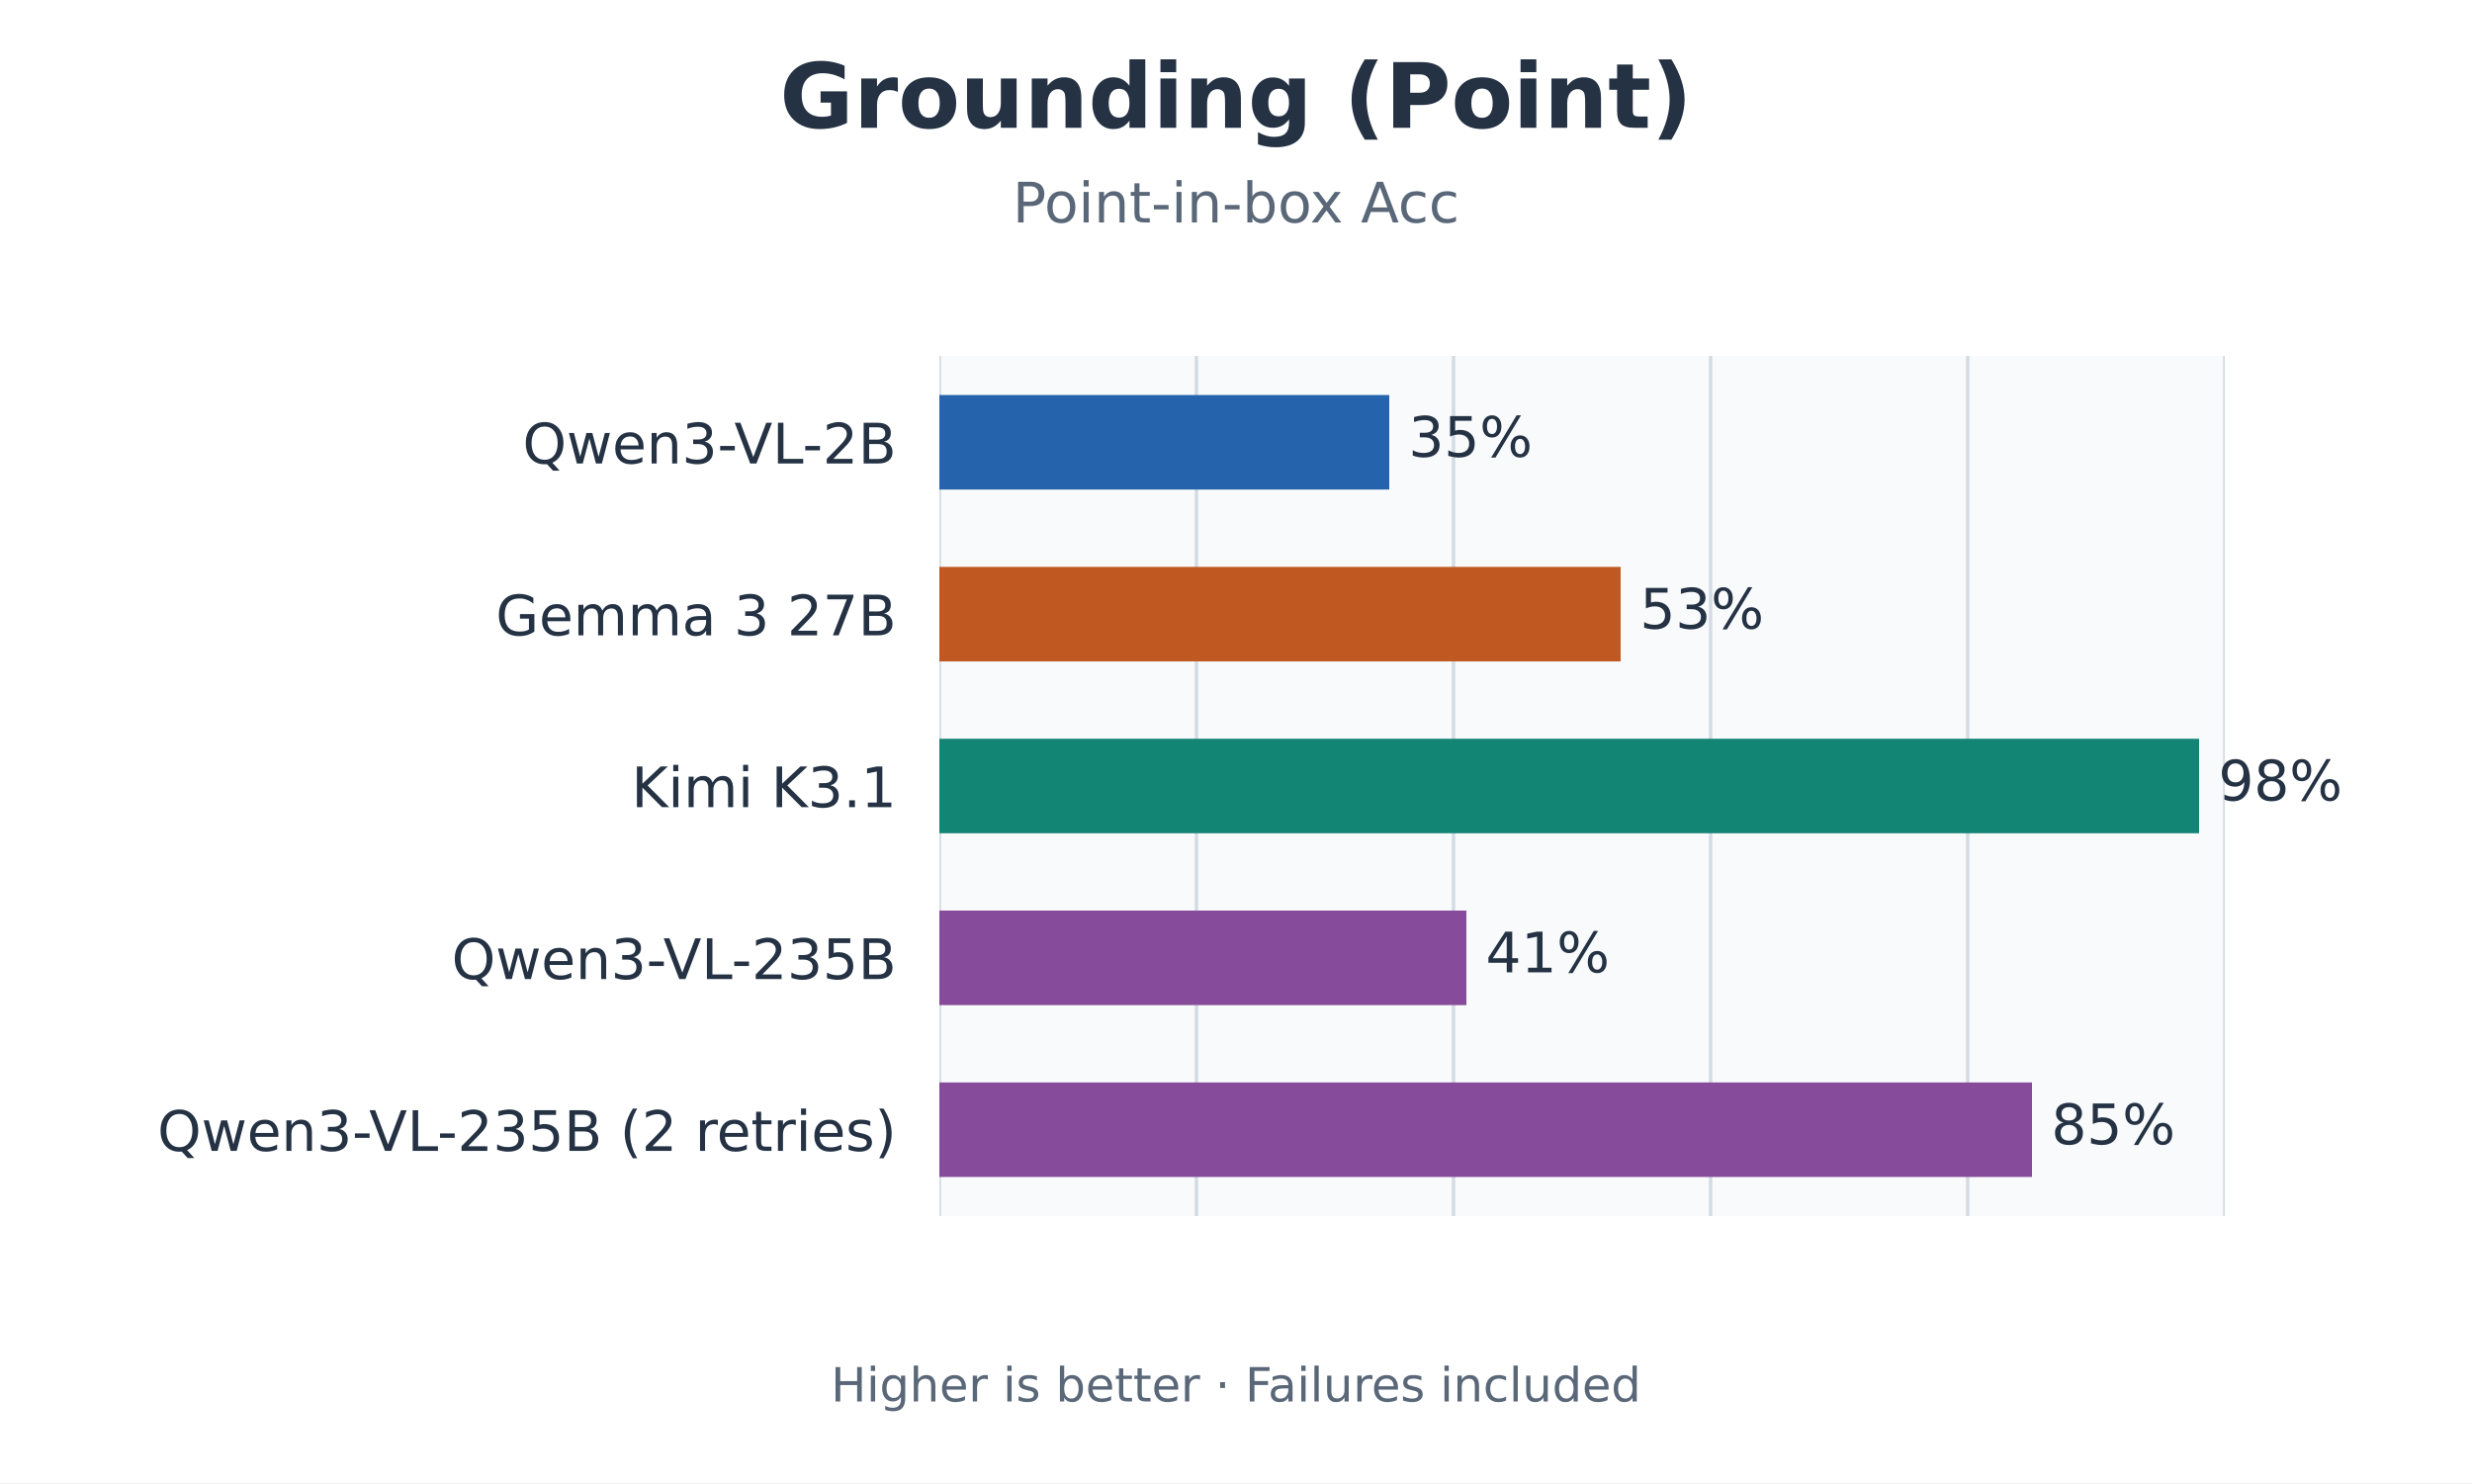
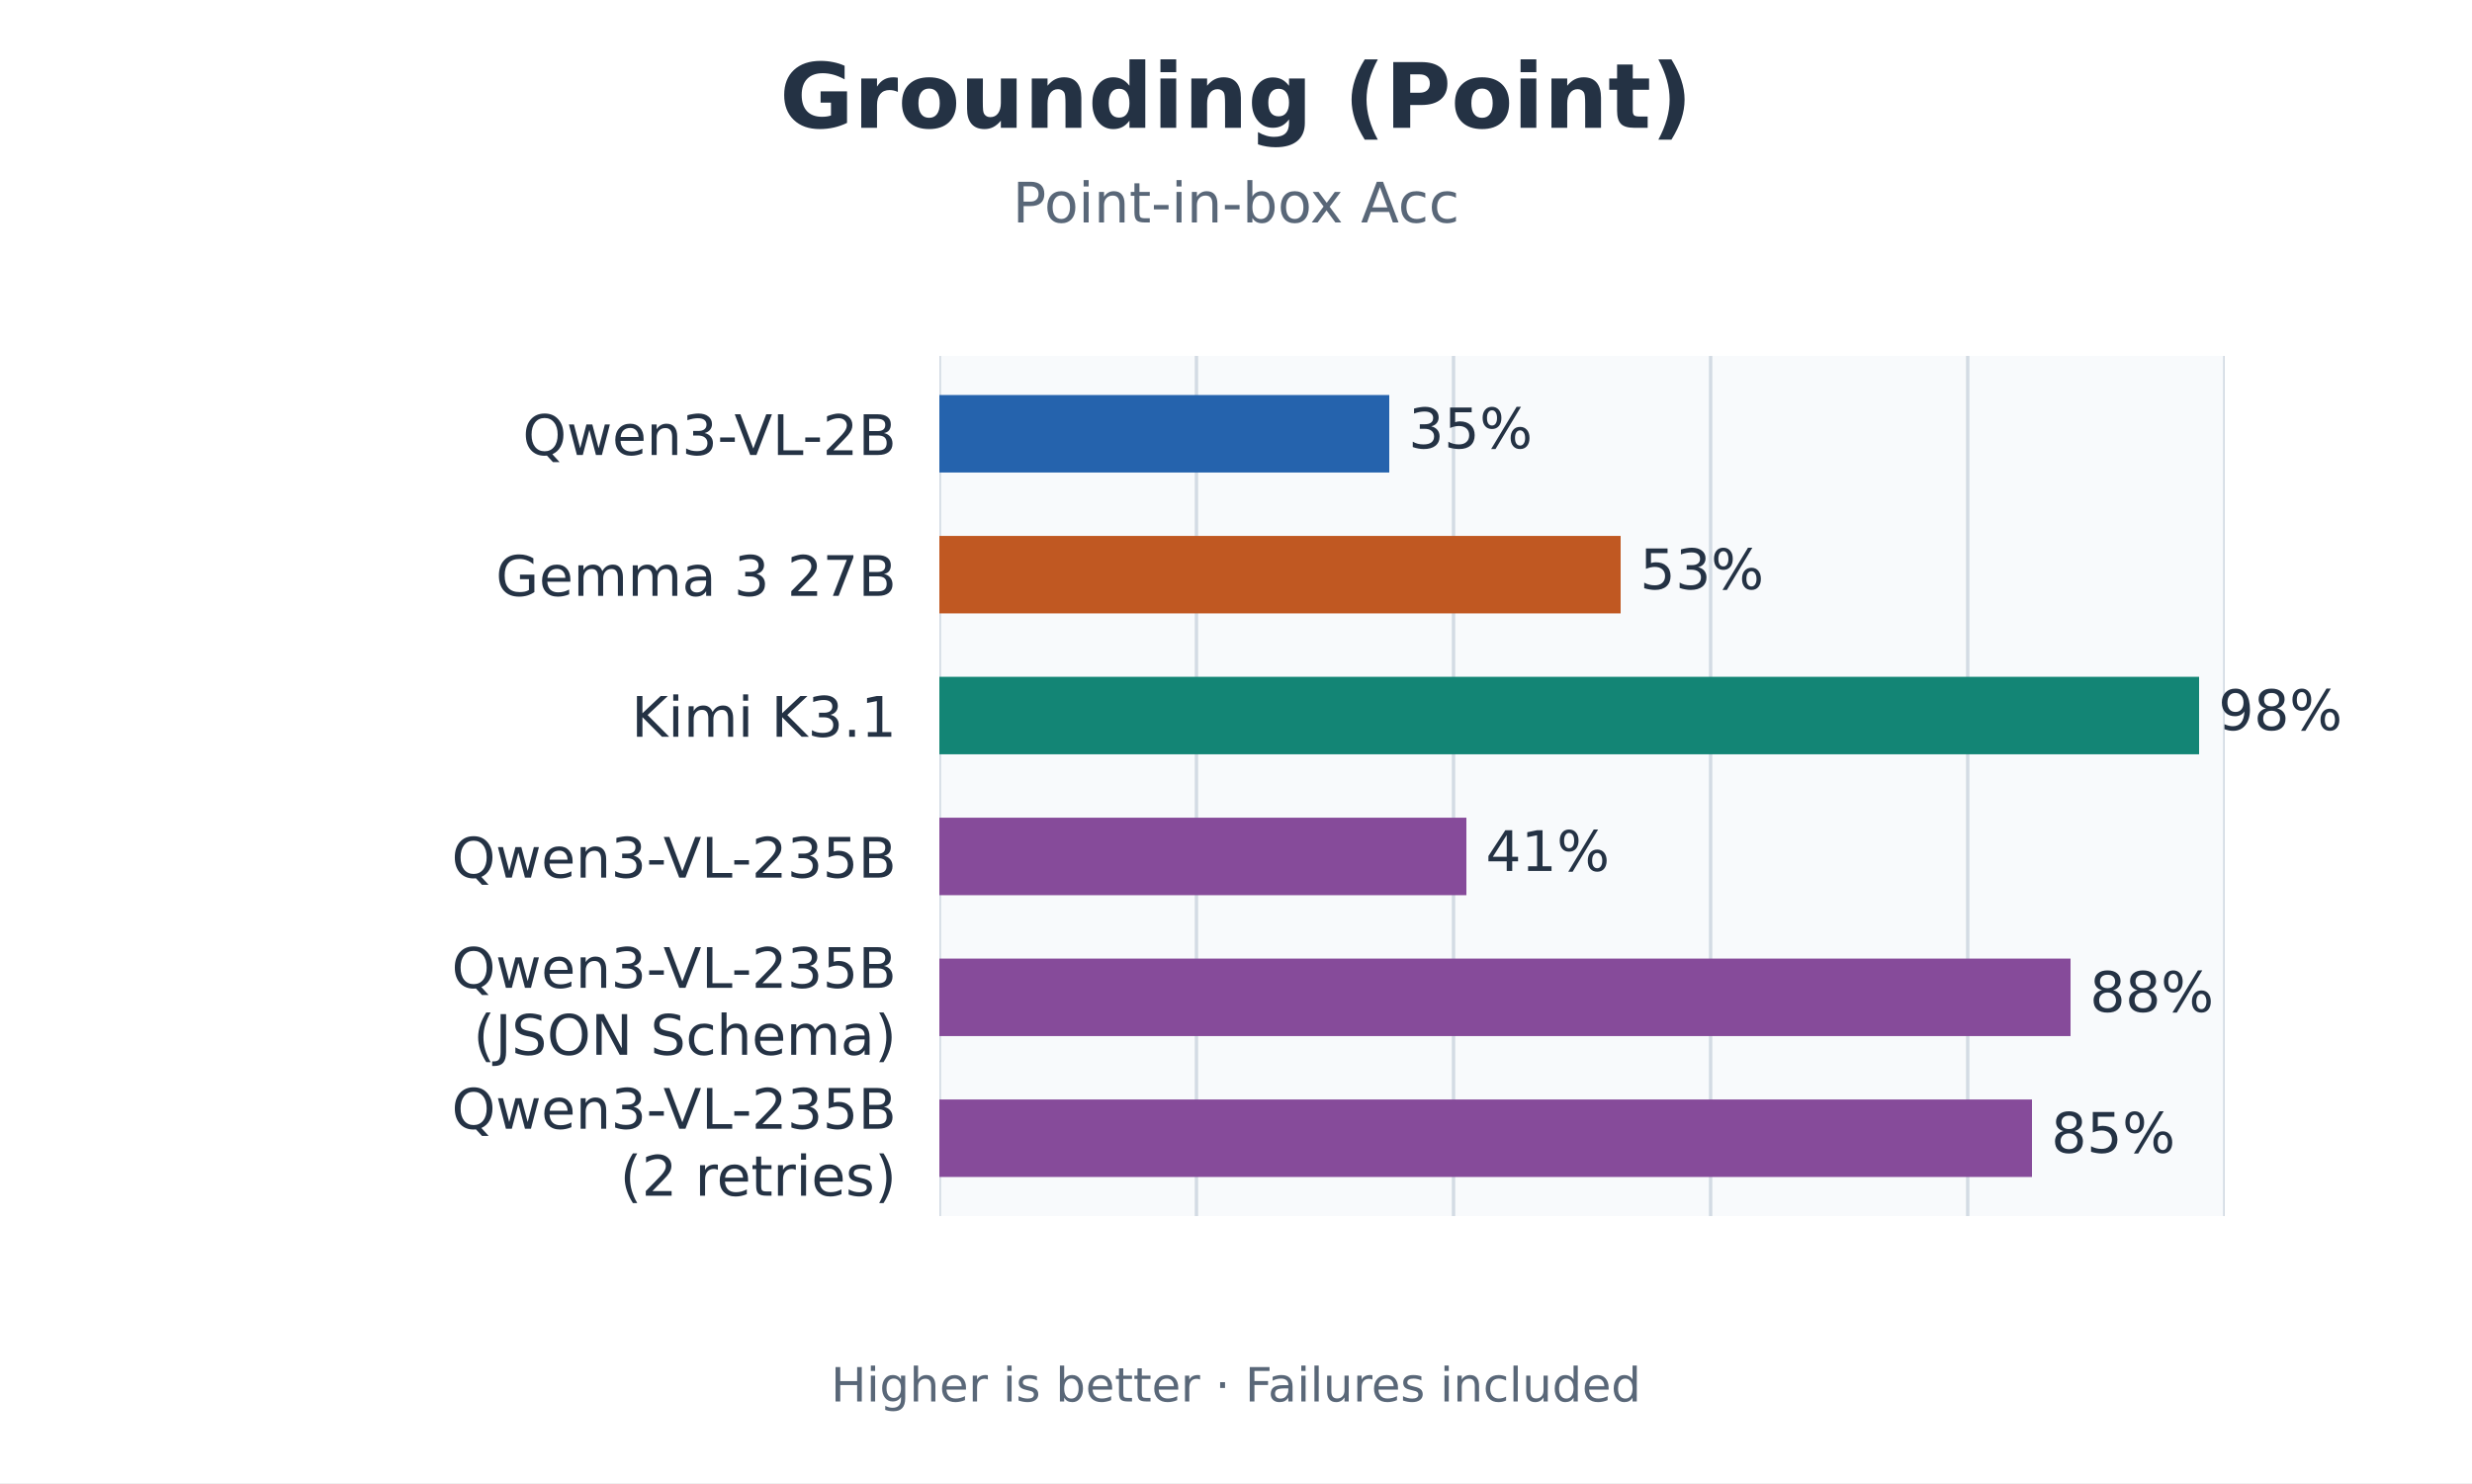
<svg xmlns="http://www.w3.org/2000/svg" width="576pt" height="345.6pt" viewBox="0 0 576 345.6" version="1.1">
  <defs>
    <style type="text/css">*{stroke-linejoin: round; stroke-linecap: butt}</style>
  </defs>
  <g id="figure_1">
    <g id="patch_1">
      <path d="M 0 345.6 L 576 345.6 L 576 0 L 0 0 z " style="fill: #ffffff" />
    </g>
    <g id="axes_1">
      <g id="patch_2">
        <path d="M 218.88 283.392 L 518.4 283.392 L 518.4 82.944 L 218.88 82.944 z " style="fill: #f8fafc" />
      </g>
      <g id="matplotlib.axis_1">
        <g id="xtick_1">
          <g id="line2d_1">
            <path d="M 218.88 283.392 L 218.88 82.944 " clip-path="url(#p9a324c0101)" style="fill: none; stroke: #d3dbe4; stroke-width: 0.8; stroke-linecap: square" />
          </g>
          <g id="line2d_2" />
        </g>
        <g id="xtick_2">
          <g id="line2d_3">
            <path d="M 278.784 283.392 L 278.784 82.944 " clip-path="url(#p9a324c0101)" style="fill: none; stroke: #d3dbe4; stroke-width: 0.8; stroke-linecap: square" />
          </g>
          <g id="line2d_4" />
        </g>
        <g id="xtick_3">
          <g id="line2d_5">
            <path d="M 338.688 283.392 L 338.688 82.944 " clip-path="url(#p9a324c0101)" style="fill: none; stroke: #d3dbe4; stroke-width: 0.8; stroke-linecap: square" />
          </g>
          <g id="line2d_6" />
        </g>
        <g id="xtick_4">
          <g id="line2d_7">
            <path d="M 398.592 283.392 L 398.592 82.944 " clip-path="url(#p9a324c0101)" style="fill: none; stroke: #d3dbe4; stroke-width: 0.8; stroke-linecap: square" />
          </g>
          <g id="line2d_8" />
        </g>
        <g id="xtick_5">
          <g id="line2d_9">
            <path d="M 458.496 283.392 L 458.496 82.944 " clip-path="url(#p9a324c0101)" style="fill: none; stroke: #d3dbe4; stroke-width: 0.8; stroke-linecap: square" />
          </g>
          <g id="line2d_10" />
        </g>
        <g id="xtick_6">
          <g id="line2d_11">
            <path d="M 518.4 283.392 L 518.4 82.944 " clip-path="url(#p9a324c0101)" style="fill: none; stroke: #d3dbe4; stroke-width: 0.8; stroke-linecap: square" />
          </g>
          <g id="line2d_12" />
        </g>
      </g>
      <g id="matplotlib.axis_2">
        <g id="ytick_1">
          <g id="line2d_13" />
          <g id="text_1">
-             <text style="font-size: 13px; font-family: 'DejaVu Sans'; text-anchor: end; fill: #243244" x="208.88" y="108.007" transform="rotate(-0 208.88 108.0074)">Qwen3-VL-2B</text>
+             <text style="font-size: 13px; font-family: 'DejaVu Sans'; text-anchor: end; fill: #243244" x="208.88" y="106.023" transform="rotate(-0 208.88 106.0229)">Qwen3-VL-2B</text>
          </g>
        </g>
        <g id="ytick_2">
          <g id="line2d_14" />
          <g id="text_2">
-             <text style="font-size: 13px; font-family: 'DejaVu Sans'; text-anchor: end; fill: #243244" x="208.88" y="148.057" transform="rotate(-0 208.88 148.0569)">Gemma 3 27B</text>
+             <text style="font-size: 13px; font-family: 'DejaVu Sans'; text-anchor: end; fill: #243244" x="208.88" y="138.856" transform="rotate(-0 208.88 138.8564)">Gemma 3 27B</text>
          </g>
        </g>
        <g id="ytick_3">
          <g id="line2d_15" />
          <g id="text_3">
-             <text style="font-size: 13px; font-family: 'DejaVu Sans'; text-anchor: end; fill: #243244" x="208.88" y="188.107" transform="rotate(-0 208.88 188.107)">Kimi K3.1</text>
+             <text style="font-size: 13px; font-family: 'DejaVu Sans'; text-anchor: end; fill: #243244" x="208.88" y="171.69" transform="rotate(-0 208.88 171.6903)">Kimi K3.1</text>
          </g>
        </g>
        <g id="ytick_4">
          <g id="line2d_16" />
          <g id="text_4">
-             <text style="font-size: 13px; font-family: 'DejaVu Sans'; text-anchor: end; fill: #243244" x="208.88" y="228.156" transform="rotate(-0 208.88 228.156)">Qwen3-VL-235B</text>
+             <text style="font-size: 13px; font-family: 'DejaVu Sans'; text-anchor: end; fill: #243244" x="208.88" y="204.523" transform="rotate(-0 208.88 204.5232)">Qwen3-VL-235B</text>
          </g>
        </g>
        <g id="ytick_5">
          <g id="line2d_17" />
          <g id="text_5">
-             <text style="font-size: 13px; font-family: 'DejaVu Sans'; text-anchor: end; fill: #243244" x="208.88" y="268.206" transform="rotate(-0 208.88 268.2061)">Qwen3-VL-235B (2 retries)</text>
+             <text style="font-size: 13px; font-family: 'DejaVu Sans'; fill: #243244" transform="translate(105.2456 230.2055)">Qwen3-VL-235B</text>
+             <text style="font-size: 13px; font-family: 'DejaVu Sans'; fill: #243244" transform="translate(110.2892 245.809)">(JSON Schema)</text>
+           </g>
+         </g>
+         <g id="ytick_6">
+           <g id="line2d_18" />
+           <g id="text_6">
+             <text style="font-size: 13px; font-family: 'DejaVu Sans'; fill: #243244" transform="translate(105.2456 263.0389)">Qwen3-VL-235B</text>
+             <text style="font-size: 13px; font-family: 'DejaVu Sans'; fill: #243244" transform="translate(144.4528 278.6424)">(2 retries)</text>
          </g>
        </g>
      </g>
      <g id="patch_3">
-         <path d="M 218.88 92.055 L 323.712 92.055 L 323.712 114.083 L 218.88 114.083 z " clip-path="url(#p9a324c0101)" style="fill: #2563ad" />
+         <path d="M 218.88 92.055 L 323.712 92.055 L 323.712 110.114 L 218.88 110.114 z " clip-path="url(#p9a324c0101)" style="fill: #2563ad" />
      </g>
      <g id="patch_4">
-         <path d="M 218.88 132.105 L 377.626 132.105 L 377.626 154.132 L 218.88 154.132 z " clip-path="url(#p9a324c0101)" style="fill: #c05822" />
+         <path d="M 218.88 124.889 L 377.626 124.889 L 377.626 142.947 L 218.88 142.947 z " clip-path="url(#p9a324c0101)" style="fill: #c05822" />
      </g>
      <g id="patch_5">
-         <path d="M 218.88 172.154 L 512.41 172.154 L 512.41 194.182 L 218.88 194.182 z " clip-path="url(#p9a324c0101)" style="fill: #138575" />
+         <path d="M 218.88 157.722 L 512.41 157.722 L 512.41 175.78 L 218.88 175.78 z " clip-path="url(#p9a324c0101)" style="fill: #138575" />
      </g>
      <g id="patch_6">
-         <path d="M 218.88 212.204 L 341.683 212.204 L 341.683 234.231 L 218.88 234.231 z " clip-path="url(#p9a324c0101)" style="fill: #864b9a" />
+         <path d="M 218.88 190.556 L 341.683 190.556 L 341.683 208.614 L 218.88 208.614 z " clip-path="url(#p9a324c0101)" style="fill: #864b9a" />
      </g>
      <g id="patch_7">
-         <path d="M 218.88 252.253 L 473.472 252.253 L 473.472 274.281 L 218.88 274.281 z " clip-path="url(#p9a324c0101)" style="fill: #864b9a" />
+         <path d="M 218.88 223.389 L 482.458 223.389 L 482.458 241.447 L 218.88 241.447 z " clip-path="url(#p9a324c0101)" style="fill: #864b9a" />
      </g>
-       <g id="text_6">
-         <text style="font-size: 13px; font-family: 'DejaVu Sans'; text-anchor: start; fill: #243244" x="328.205" y="106.446" transform="rotate(-0 328.2048 106.4459)">35%</text>
+       <g id="patch_8">
+         <path d="M 218.88 256.222 L 473.472 256.222 L 473.472 274.281 L 218.88 274.281 z " clip-path="url(#p9a324c0101)" style="fill: #864b9a" />
      </g>
      <g id="text_7">
-         <text style="font-size: 13px; font-family: 'DejaVu Sans'; text-anchor: start; fill: #243244" x="382.118" y="146.495" transform="rotate(-0 382.1184 146.4954)">53%</text>
+         <text style="font-size: 13px; font-family: 'DejaVu Sans'; text-anchor: start; fill: #243244" x="328.205" y="104.461" transform="rotate(-0 328.2048 104.4614)">35%</text>
      </g>
      <g id="text_8">
-         <text style="font-size: 13px; font-family: 'DejaVu Sans'; text-anchor: start; fill: #243244" x="516.902" y="186.545" transform="rotate(-0 516.9024 186.545)">98%</text>
+         <text style="font-size: 13px; font-family: 'DejaVu Sans'; text-anchor: start; fill: #243244" x="382.118" y="137.295" transform="rotate(-0 382.1184 137.2948)">53%</text>
      </g>
      <g id="text_9">
-         <text style="font-size: 13px; font-family: 'DejaVu Sans'; text-anchor: start; fill: #243244" x="346.176" y="226.595" transform="rotate(-0 346.176 226.5945)">41%</text>
+         <text style="font-size: 13px; font-family: 'DejaVu Sans'; text-anchor: start; fill: #243244" x="516.902" y="170.128" transform="rotate(-0 516.9024 170.1282)">98%</text>
      </g>
      <g id="text_10">
-         <text style="font-size: 13px; font-family: 'DejaVu Sans'; text-anchor: start; fill: #243244" x="477.965" y="266.644" transform="rotate(-0 477.9648 266.6441)">85%</text>
+         <text style="font-size: 13px; font-family: 'DejaVu Sans'; text-anchor: start; fill: #243244" x="346.176" y="202.962" transform="rotate(-0 346.176 202.9617)">41%</text>
+       </g>
+       <g id="text_11">
+         <text style="font-size: 13px; font-family: 'DejaVu Sans'; text-anchor: start; fill: #243244" x="486.95" y="235.795" transform="rotate(-0 486.9504 235.7951)">88%</text>
+       </g>
+       <g id="text_12">
+         <text style="font-size: 13px; font-family: 'DejaVu Sans'; text-anchor: start; fill: #243244" x="477.965" y="268.628" transform="rotate(-0 477.9648 268.6285)">85%</text>
      </g>
    </g>
-     <g id="text_11">
+     <g id="text_13">
      <text style="font-weight: 700; font-size: 21px; font-family: 'DejaVu Sans'; text-anchor: middle; fill: #243244" x="288" y="29.781" transform="rotate(-0 288 29.78072)">Grounding (Point)</text>
    </g>
-     <g id="text_12">
+     <g id="text_14">
      <text style="font-size: 13px; font-family: 'DejaVu Sans'; text-anchor: middle; fill: #596778" x="288" y="51.84" transform="rotate(-0 288 51.84)">Point-in-box Acc</text>
    </g>
-     <g id="text_13">
+     <g id="text_15">
      <text style="font-size: 11px; font-family: 'DejaVu Sans'; text-anchor: middle; fill: #596778" x="288" y="326.592" transform="rotate(-0 288 326.592)">Higher is better · Failures included</text>
    </g>
  </g>
  <defs>
    <clipPath id="p9a324c0101">
      <rect x="218.88" y="82.944" width="299.52" height="200.448" />
    </clipPath>
  </defs>
</svg>
